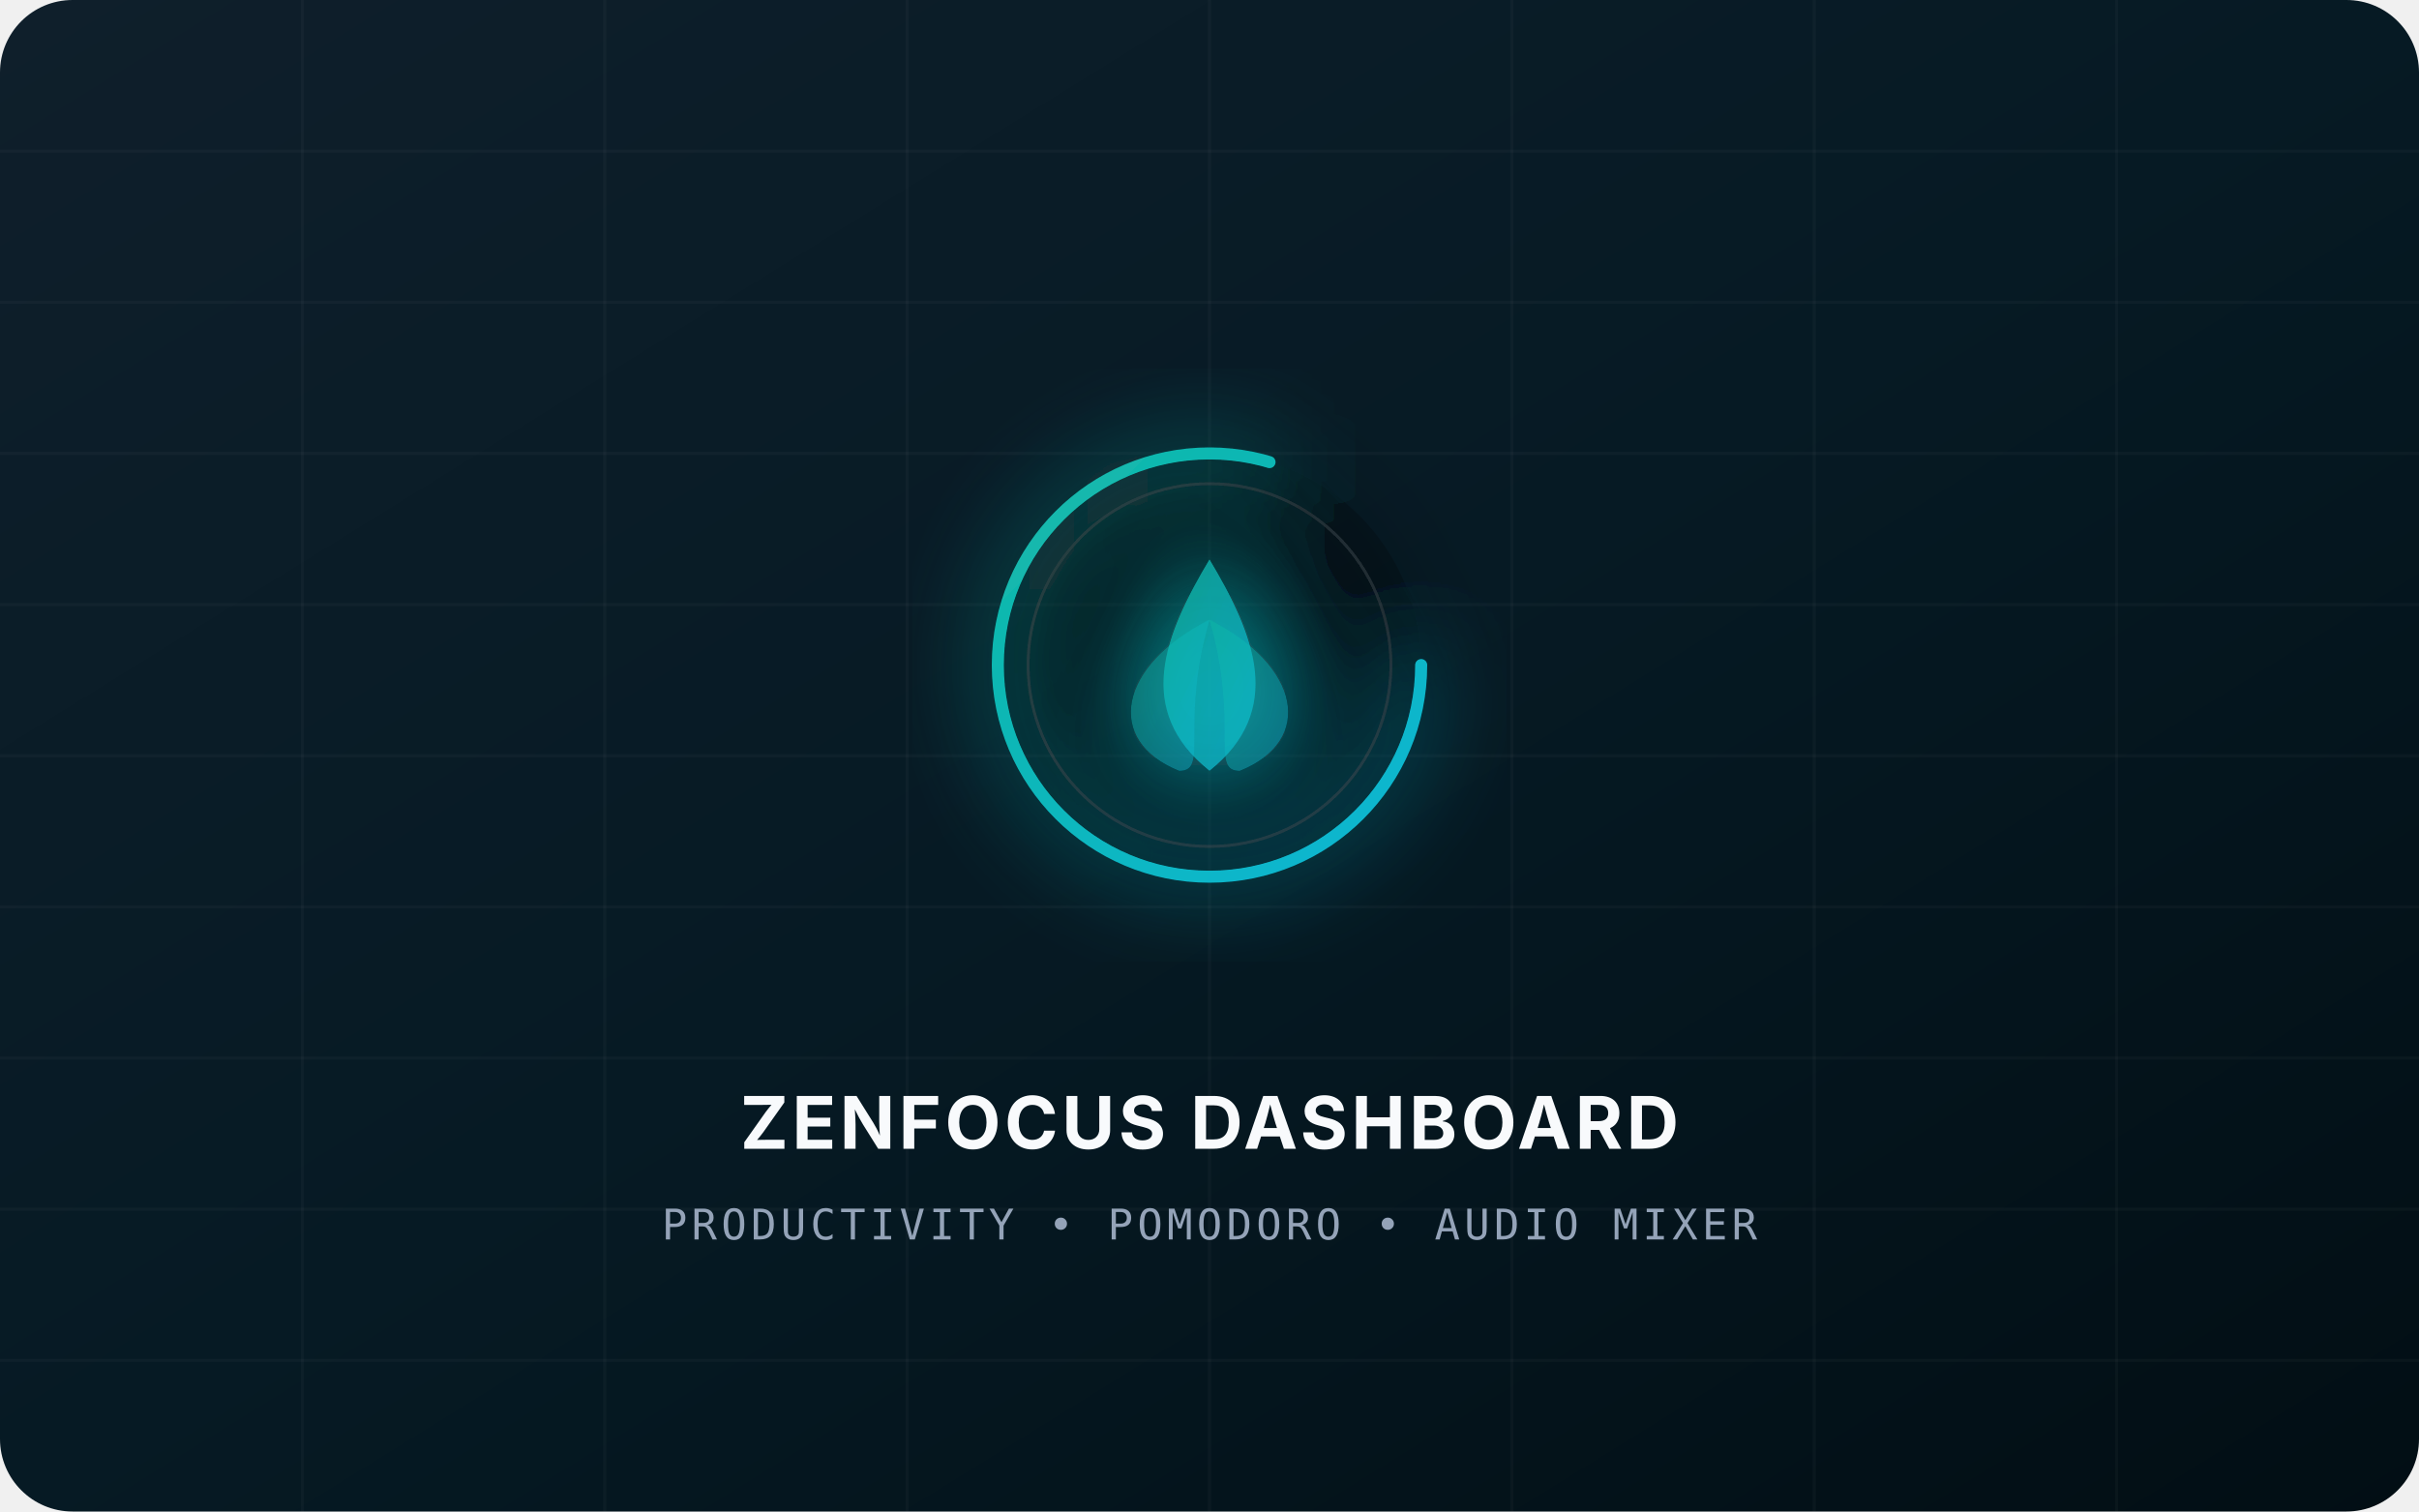
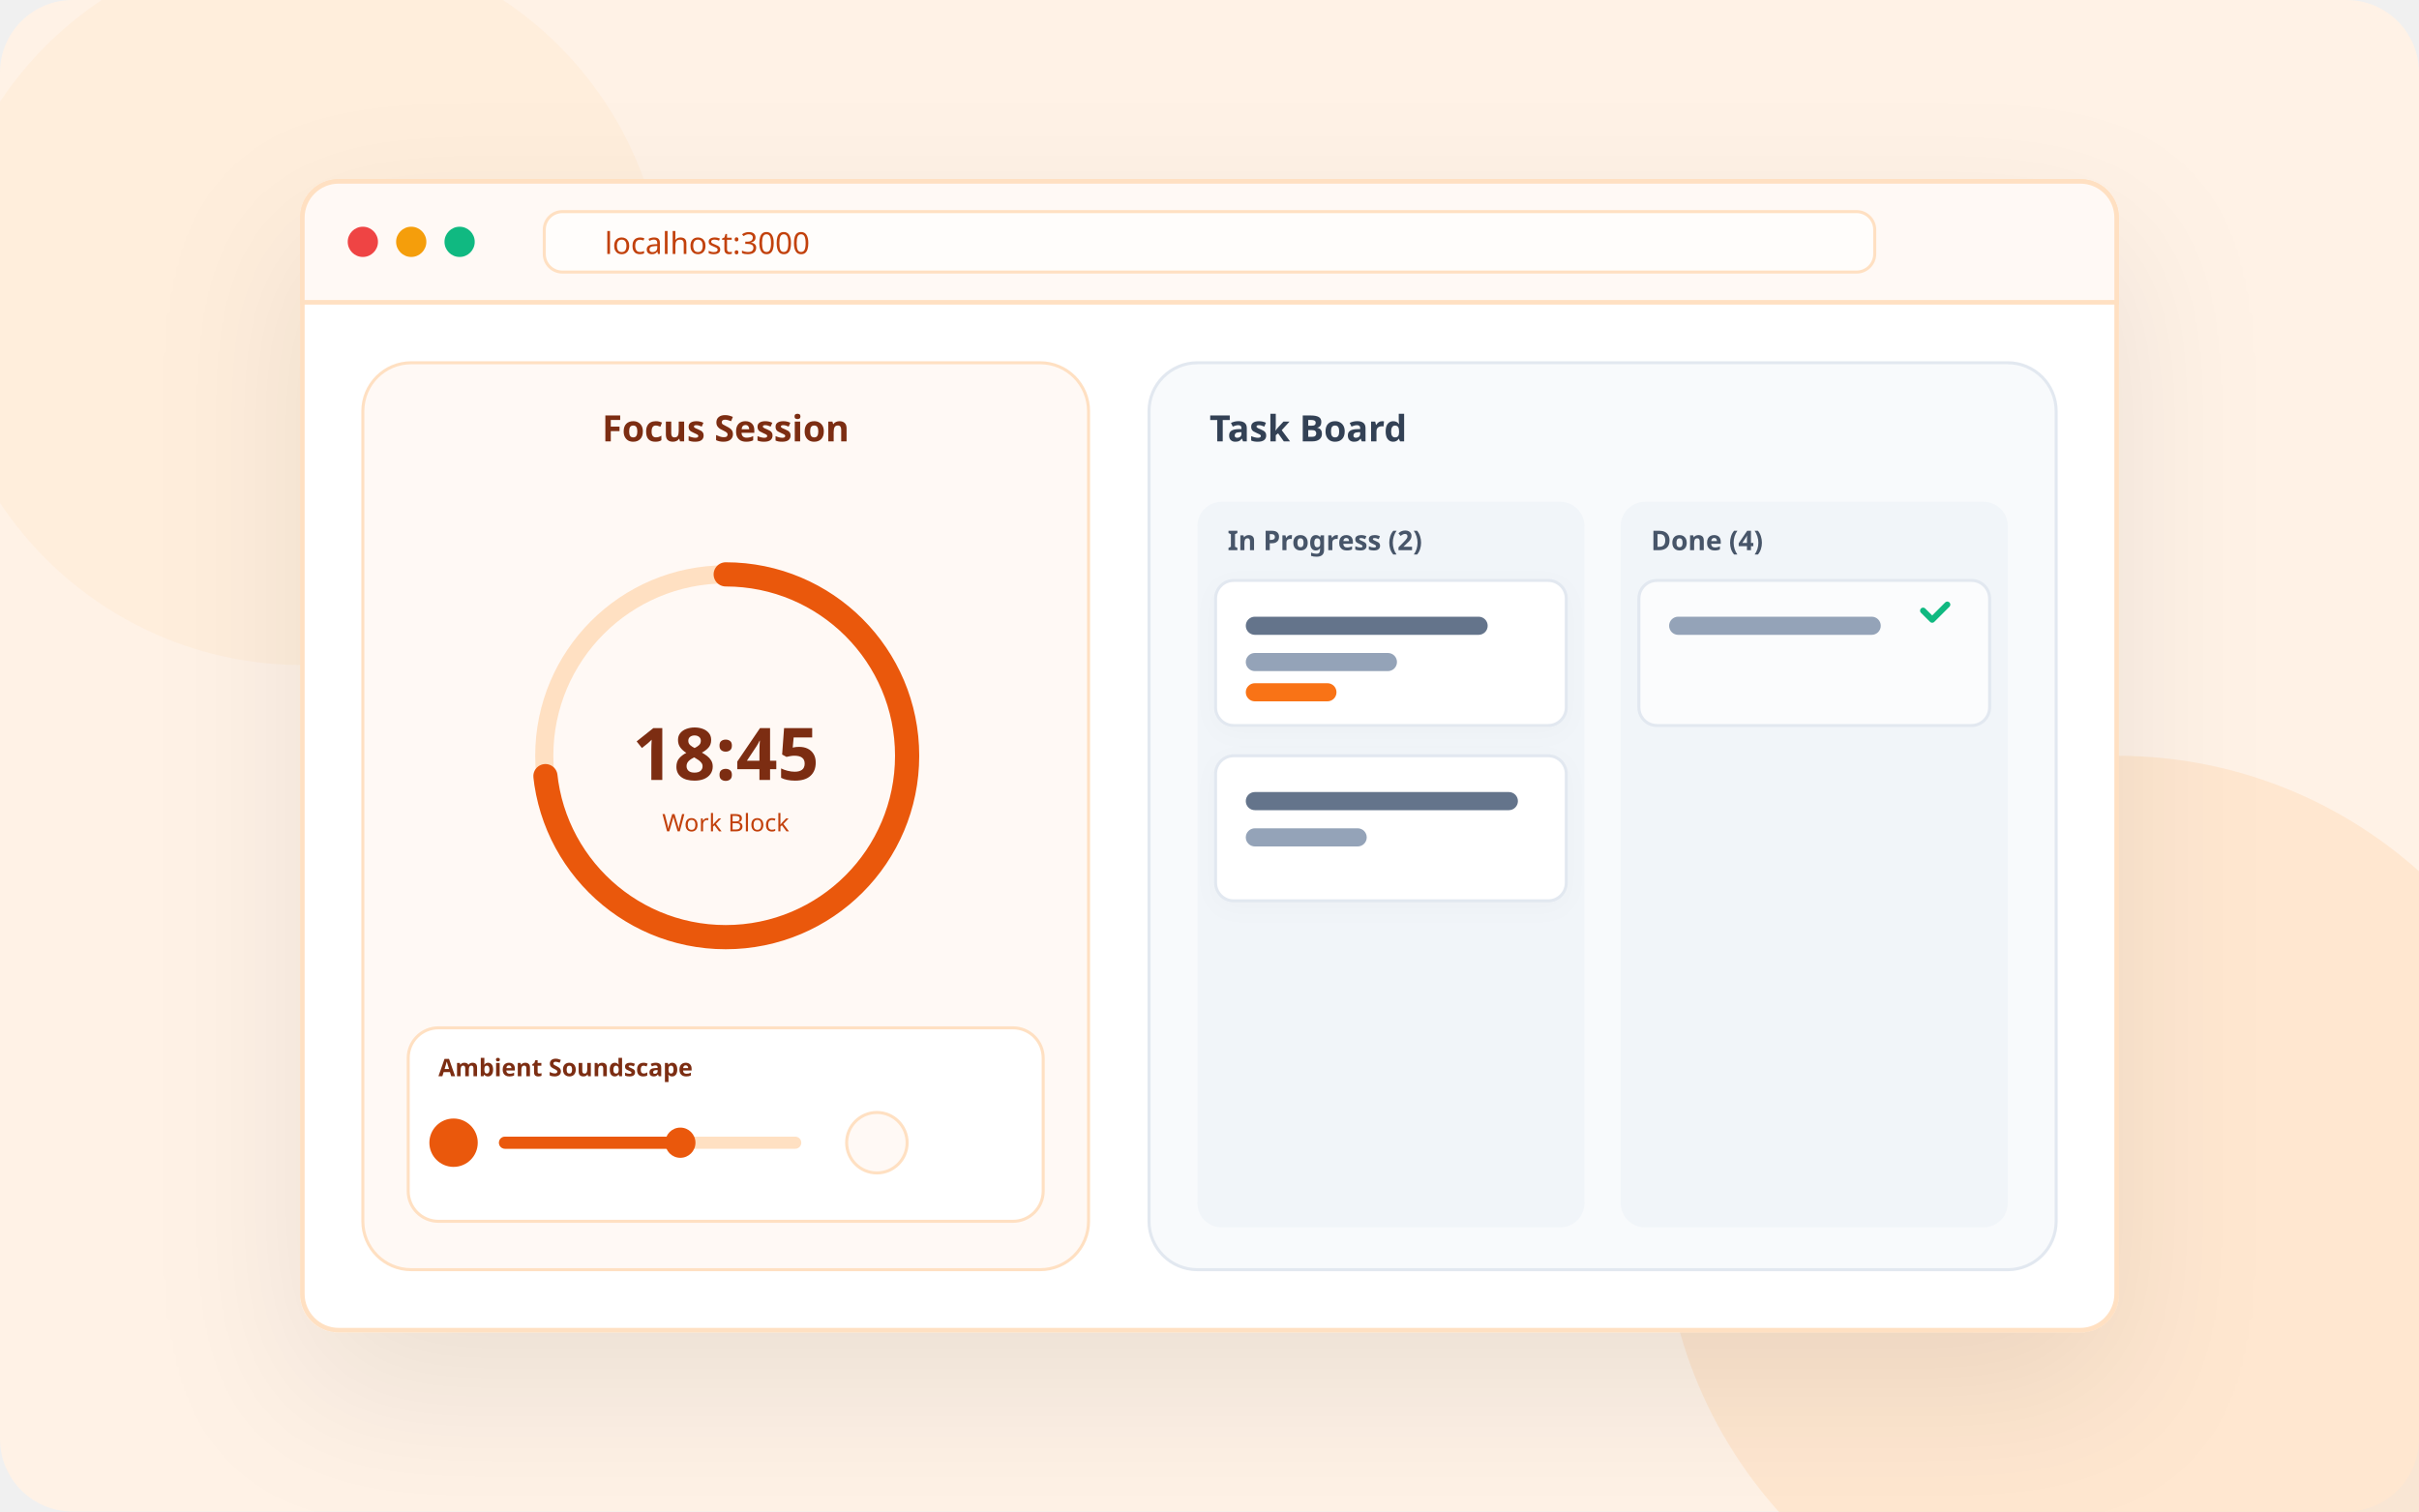
<svg xmlns="http://www.w3.org/2000/svg" width="800" height="500" viewBox="0 0 800 500" fill="none">
-   <defs>
-     <linearGradient id="bgGrad" x1="0%" y1="0%" x2="100%" y2="100%">
-       <stop offset="0%" stop-color="#0F1F2B" />
-       <stop offset="50%" stop-color="#061A24" />
-       <stop offset="100%" stop-color="#020E14" />
-     </linearGradient>
-     <linearGradient id="iconGrad" x1="0%" y1="0%" x2="100%" y2="100%">
-       <stop offset="0%" stop-color="#14B8A6" />
-       <stop offset="100%" stop-color="#06B6D4" />
-     </linearGradient>
-     <filter id="glow" x="-20%" y="-20%" width="140%" height="140%">
-       <feGaussianBlur stdDeviation="15" result="blur" />
-       <feComposite in="SourceGraphic" in2="blur" operator="over" />
-     </filter>
-   </defs>
-   <rect width="800" height="500" rx="24" fill="url(#bgGrad)" />
-   <path d="M 0 50 L 800 50 M 0 100 L 800 100 M 0 150 L 800 150 M 0 200 L 800 200 M 0 250 L 800 250 M 0 300 L 800 300 M 0 350 L 800 350 M 0 400 L 800 400 M 0 450 L 800 450" stroke="#FFFFFF" stroke-opacity="0.03" stroke-width="1" />
-   <path d="M 100 0 L 100 500 M 200 0 L 200 500 M 300 0 L 300 500 M 400 0 L 400 500 M 500 0 L 500 500 M 600 0 L 600 500 M 700 0 L 700 500" stroke="#FFFFFF" stroke-opacity="0.03" stroke-width="1" />
-   <g transform="translate(400, 220)" filter="url(#glow)">
-     <circle cx="0" cy="0" r="70" stroke="url(#iconGrad)" stroke-width="4" stroke-dasharray="350 100" stroke-linecap="round" fill="#000000" fill-opacity="0.2" />
-     <circle cx="0" cy="0" r="60" stroke="#FFFFFF" stroke-opacity="0.1" stroke-width="1" />
-     <path d="M 0 -35 C -15 -10 -25 15 0 35 C 25 15 15 -10 0 -35 Z" fill="url(#iconGrad)" fill-opacity="0.8" />
-     <path d="M 0 -15 C -30 0 -35 25 -10 35 C 0 35 -10 20 0 -15 Z" fill="url(#iconGrad)" fill-opacity="0.5" />
-     <path d="M 0 -15 C 30 0 35 25 10 35 C 0 35 10 20 0 -15 Z" fill="url(#iconGrad)" fill-opacity="0.5" />
+   <rect width="800" height="500" rx="24" fill="#FFF2E6" />
+   <circle cx="700" cy="400" r="150" fill="#FFE0C2" opacity="0.6" />
+   <circle cx="100" cy="100" r="120" fill="#FFEBD6" opacity="0.6" />
+   <g transform="translate(100, 60)">
+     <rect width="600" height="380" rx="12" fill="#FFFFFF" filter="drop-shadow(0px 20px 25px rgba(15, 23, 42, 0.08))" stroke="#FFE0C2" stroke-width="1.5" />
+     <path d="M 0 12 A 12 12 0 0 1 12 0 H 588 A 12 12 0 0 1 600 12 V 40 H 0 Z" fill="#FFF9F5" stroke="#FFE0C2" stroke-width="1.5" />
+     <circle cx="20" cy="20" r="5" fill="#EF4444" />
+     <circle cx="36" cy="20" r="5" fill="#F59E0B" />
+     <circle cx="52" cy="20" r="5" fill="#10B981" />
+     <rect x="80" y="10" width="440" height="20" rx="6" fill="#FFFDFB" stroke="#FFE0C2" stroke-width="1" />
+     <text x="100" y="24" font-family="sans-serif" font-size="10" fill="#C2410C">localhost:3000</text>
+     <rect x="20" y="60" width="240" height="300" rx="16" fill="#FFF9F5" stroke="#FFE0C2" stroke-width="1" />
+     <text x="140" y="86" font-family="sans-serif" font-size="12" font-weight="bold" fill="#7C2D12" text-anchor="middle">Focus Session</text>
+     <g transform="translate(140, 190)">
+       <circle cx="0" cy="0" r="60" stroke="#FFE0C2" stroke-width="6" fill="none" />
+       <circle cx="0" cy="0" r="60" stroke="#EA580C" stroke-width="8" stroke-dasharray="376" stroke-dashoffset="100" stroke-linecap="round" fill="none" transform="rotate(-90)" />
+       <text x="0" y="8" font-family="sans-serif" font-size="24" font-weight="bold" fill="#7C2D12" text-anchor="middle">18:45</text>
+       <text x="0" y="25" font-family="sans-serif" font-size="8" fill="#C2410C" text-anchor="middle">Work Block</text>
+     </g>
+     <rect x="35" y="280" width="210" height="64" rx="10" fill="#FFFFFF" stroke="#FFE0C2" stroke-width="1" />
+     <text x="45" y="296" font-family="sans-serif" font-size="8" font-weight="bold" fill="#7C2D12">Ambient Soundscape</text>
+     <circle cx="50" cy="318" r="8" fill="#EA580C" />
+     <rect x="65" y="316" width="100" height="4" rx="2" fill="#FFE0C2" />
+     <rect x="65" y="316" width="60" height="4" rx="2" fill="#EA580C" />
+     <circle cx="125" cy="318" r="5" fill="#EA580C" />
+     <circle cx="190" cy="318" r="10" fill="#FFF9F5" stroke="#FFE0C2" stroke-width="1" />
+     <rect x="280" y="60" width="300" height="300" rx="16" fill="#F8FAFC" stroke="#E2E8F0" stroke-width="1" />
+     <text x="300" y="86" font-family="sans-serif" font-size="12" font-weight="bold" fill="#334155">Task Board</text>
+     <rect x="296" y="106" width="128" height="240" rx="8" fill="#F1F5F9" />
+     <text x="306" y="122" font-family="sans-serif" font-size="9" font-weight="bold" fill="#475569">In Progress (2)</text>
+     <rect x="302" y="132" width="116" height="48" rx="6" fill="#FFFFFF" stroke="#E2E8F0" stroke-width="1" filter="drop-shadow(0px 2px 4px rgba(0,0,0,0.02))" />
+     <rect x="312" y="144" width="80" height="6" rx="3" fill="#64748B" />
+     <rect x="312" y="156" width="50" height="6" rx="3" fill="#94A3B8" />
+     <rect x="312" y="166" width="30" height="6" rx="3" fill="#F97316" />
+     <rect x="302" y="190" width="116" height="48" rx="6" fill="#FFFFFF" stroke="#E2E8F0" stroke-width="1" filter="drop-shadow(0px 2px 4px rgba(0,0,0,0.02))" />
+     <rect x="312" y="202" width="90" height="6" rx="3" fill="#64748B" />
+     <rect x="312" y="214" width="40" height="6" rx="3" fill="#94A3B8" />
+     <rect x="436" y="106" width="128" height="240" rx="8" fill="#F1F5F9" />
+     <text x="446" y="122" font-family="sans-serif" font-size="9" font-weight="bold" fill="#475569">Done (4)</text>
+     <rect x="442" y="132" width="116" height="48" rx="6" fill="#FFFFFF" fill-opacity="0.7" stroke="#E2E8F0" stroke-width="1" />
+     <rect x="452" y="144" width="70" height="6" rx="3" fill="#94A3B8" />
+     <path d="M 536 142 L 539 145 L 544 140" stroke="#10B981" stroke-width="2" stroke-linecap="round" stroke-linejoin="round" />
  </g>
-   <text x="400" y="380" font-family="'Outfit', 'Inter', sans-serif" font-size="24" font-weight="bold" fill="#F8FAFC" text-anchor="middle" letter-spacing="0.05em">ZENFOCUS DASHBOARD</text>
-   <text x="400" y="410" font-family="'JetBrains Mono', monospace" font-size="14" fill="#94A3B8" text-anchor="middle" letter-spacing="0.1em">PRODUCTIVITY • POMODORO • AUDIO MIXER</text>
</svg>
